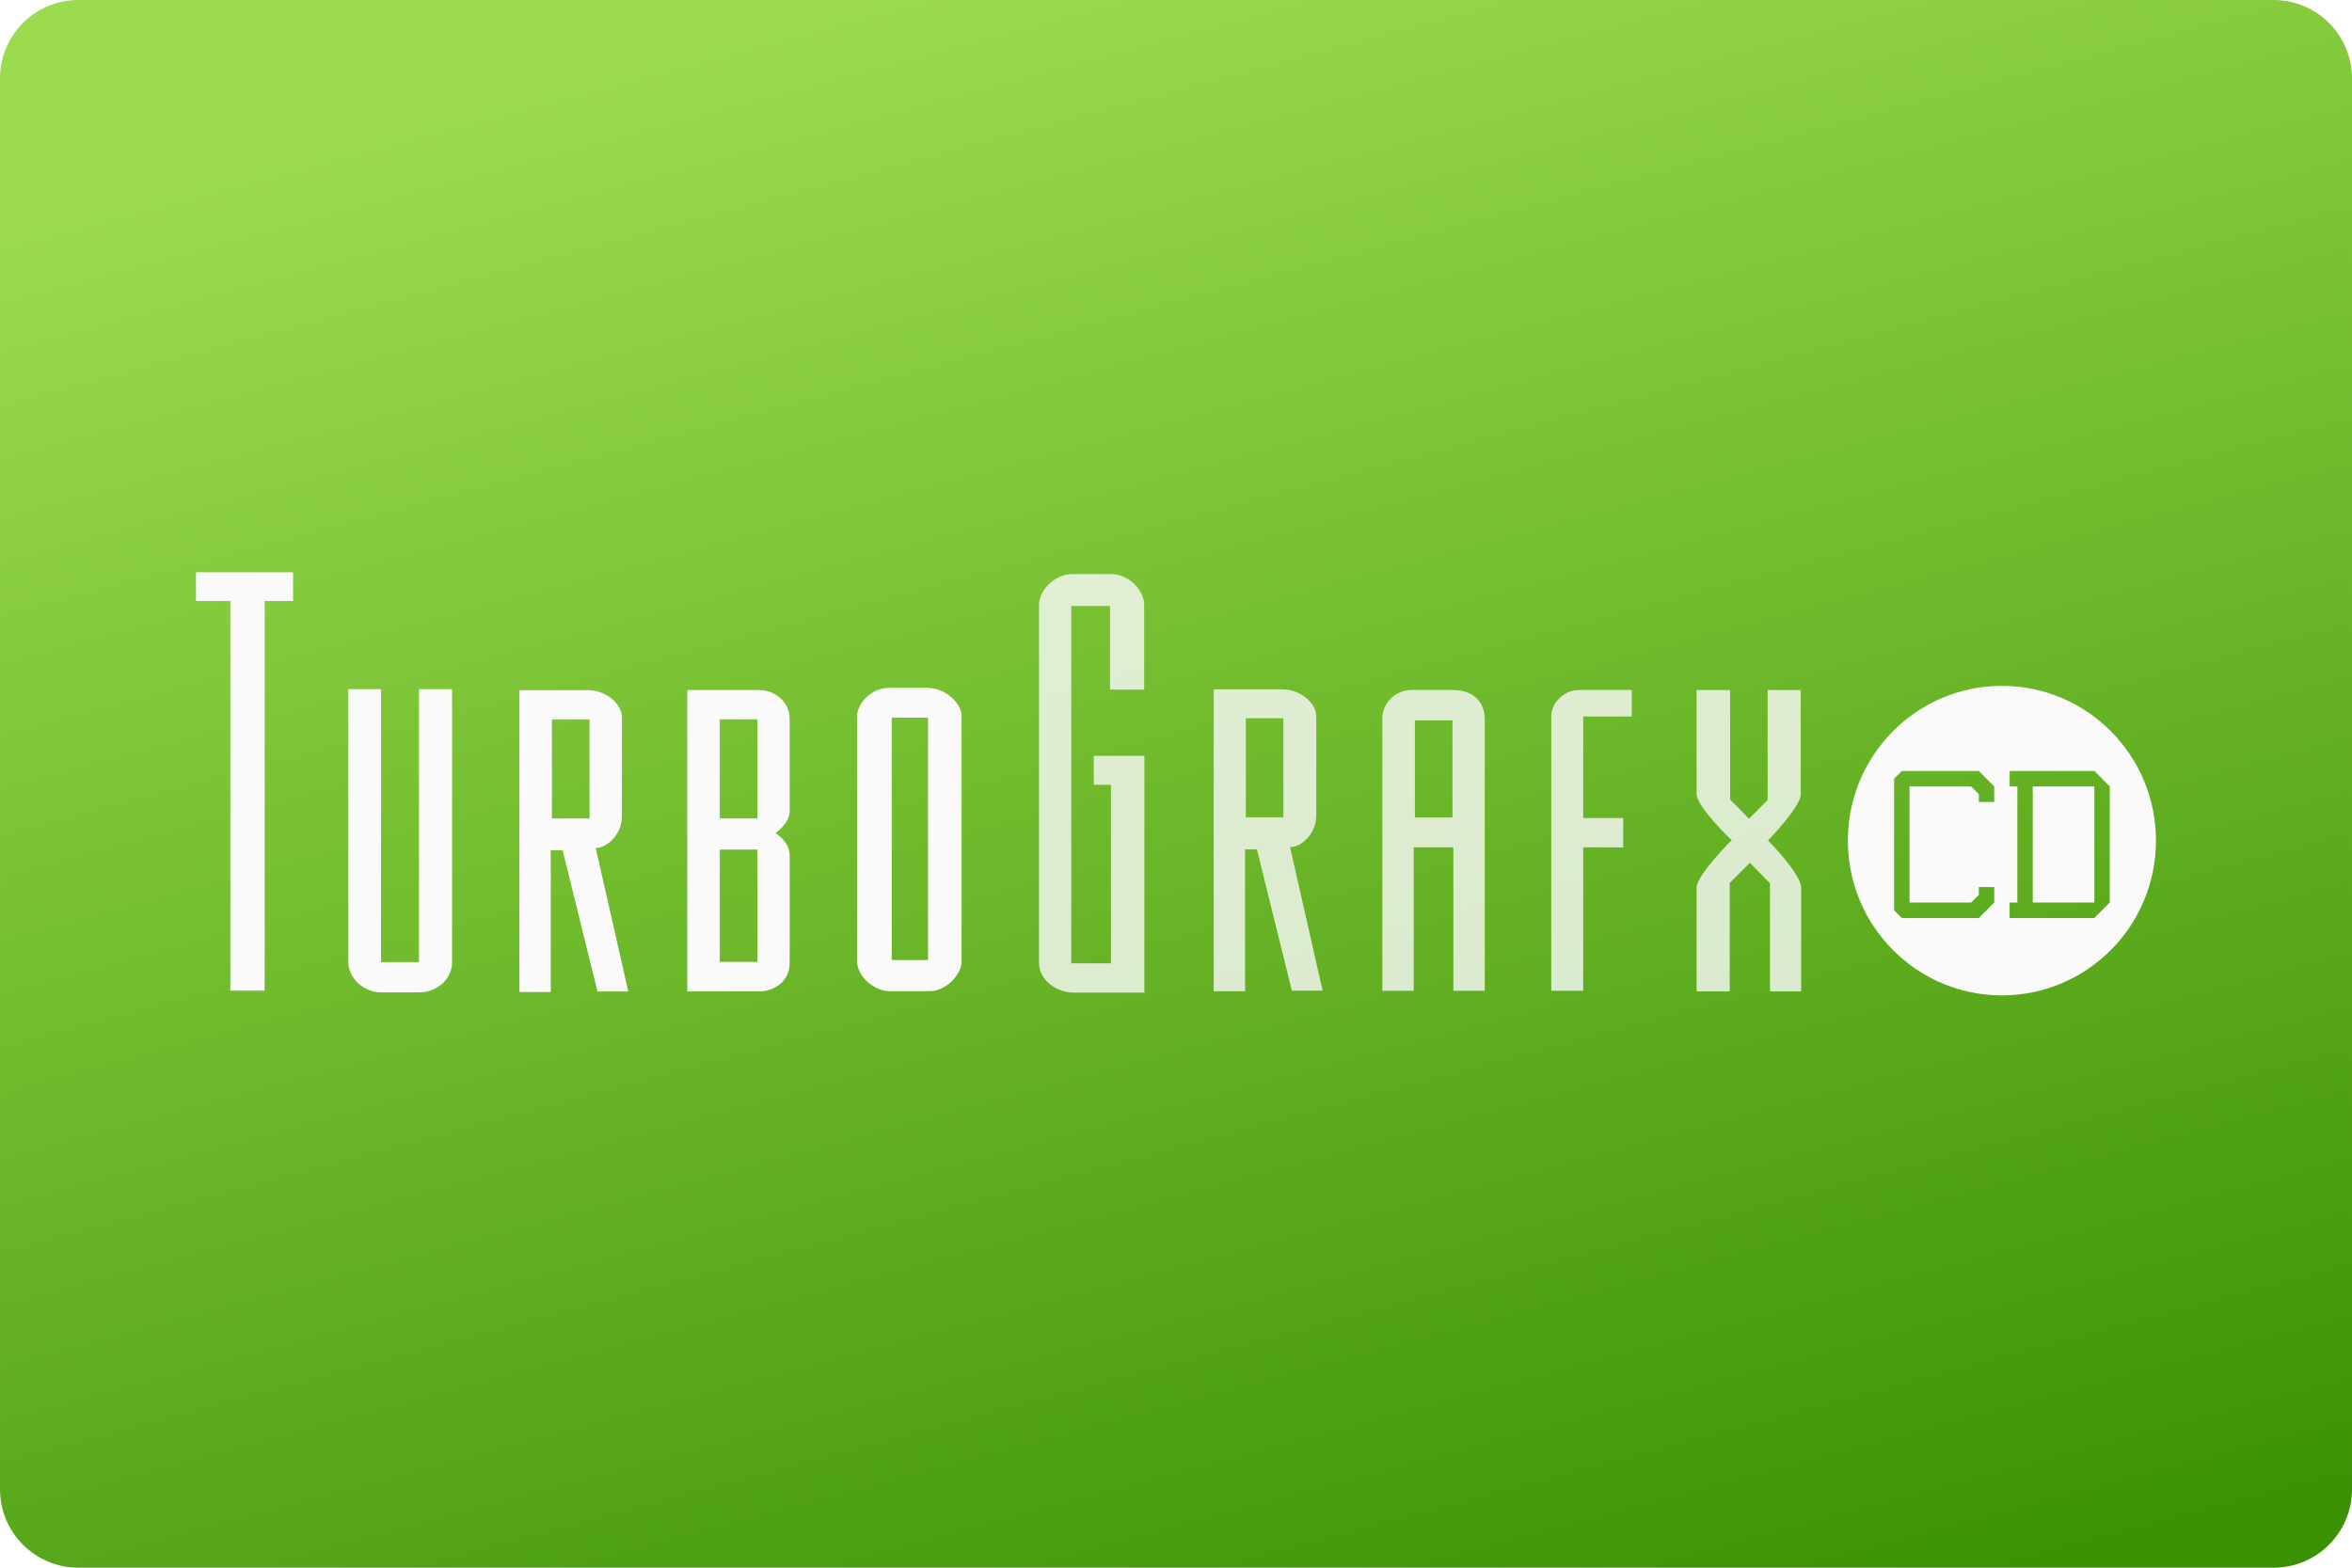
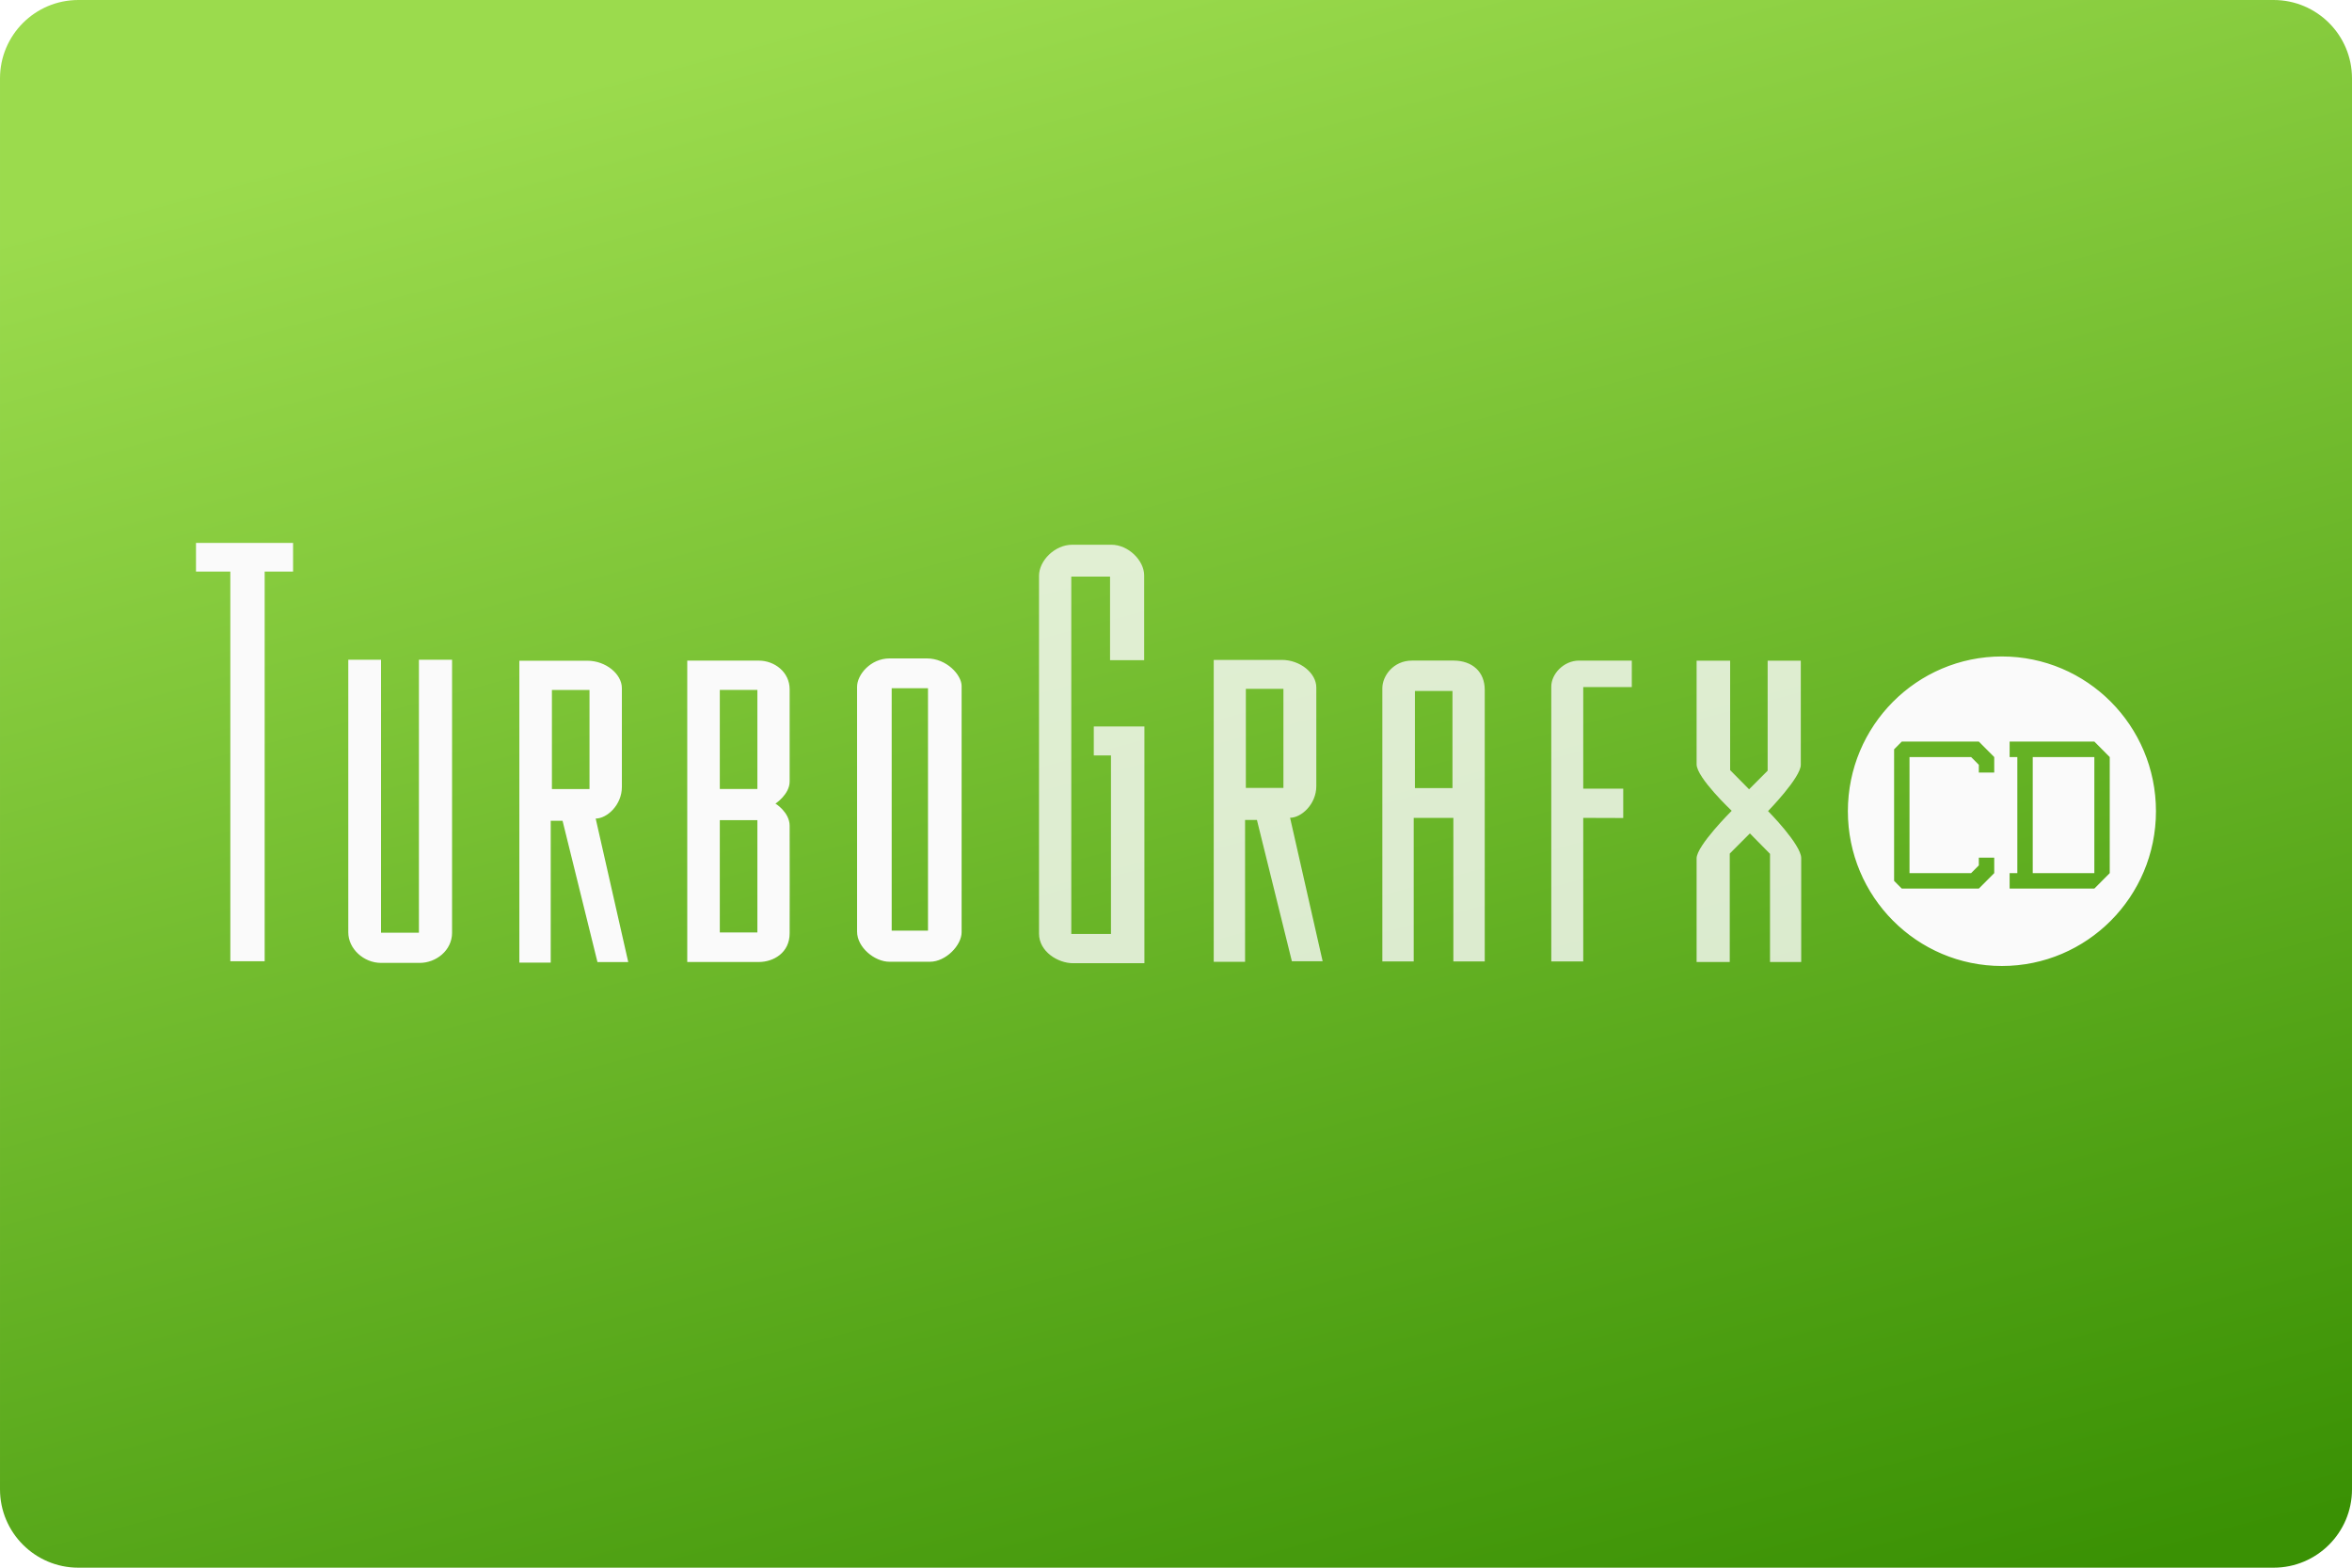
<svg xmlns="http://www.w3.org/2000/svg" width="480" height="320" version="1.1" viewBox="0 0 127 84.667">
  <defs>
    <linearGradient id="a" x1="116.42" x2="90.757" y1="84.25" y2="-11.512" gradientUnits="userSpaceOnUse">
      <stop stop-color="#3a9104" offset="0" />
      <stop stop-color="#9bdb4d" offset="1" />
    </linearGradient>
  </defs>
  <rect width="127" height="84.667" ry="4.233" fill="url(#a)" stroke-linecap="square" stroke-linejoin="round" stroke-width=".529" style="paint-order:stroke fill markers" />
-   <path d="m108.17 47.511h3.88v-7.308h-3.88zm-1.94-13.641c-5.356 0-9.699 4.362-9.699 9.743 0 5.382 4.343 9.744 9.699 9.744 5.357 0 9.699-4.363 9.699-9.744 5.3e-4 -5.381-4.342-9.743-9.699-9.743zm-0.484 7.308h-0.971v-0.488l-0.485-0.488h-3.879v7.308h3.879l0.485-0.488v-0.487h0.971v0.974l-0.971 0.974h-4.849l-0.485-0.487v-8.282l0.485-0.487h4.849l0.971 0.974zm7.273 6.333-0.969 0.974h-5.335v-0.974h0.485v-7.308h-0.485v-0.974h5.335l0.969 0.974z" fill="none" stroke-width=".177" />
-   <path transform="scale(.26458)" d="m40 116.82v5.859h7.006v79.539h7.008v-79.539h5.799v-5.859h-19.812zm368.56 23.182c-17.365 0-31.439 14.143-31.439 31.59 0 17.448 14.077 31.592 31.439 31.592 17.363 0 31.439-14.144 31.439-31.592 0-17.446-14.076-31.59-31.439-31.59zm-227.02 0.402c-3.836 0-6.627 3.294-6.627 5.801v49.959c0 3.228 3.578 6.158 6.598 6.158h8.275c3.232 0 6.463-3.353 6.463-6.029v-50.256c0-2.252-3.05-5.633-7.096-5.633h-3.867-3.746zm-110.46 0.268v55.652c0 3.345 3.152 6.234 6.684 6.234h7.894c3.344 0 6.604-2.551 6.604-6.16v-55.727h-6.764v55.727h-7.734v-55.727h-6.684zm69.178 0.186v61.514h14.617c2.96 0 6.281-1.857 6.281-5.857 0 0 0.034-19.213 0-21.971-0.028-2.762-2.897-4.506-2.897-4.506s2.897-1.886 2.897-4.508v-18.811c0-3.55-3.111-5.861-6.281-5.861h-14.617zm-34.264 0.018v61.619h6.404v-28.951h2.416l7.125 28.844h6.283l-6.644-29.295c2.294 0 5.346-2.759 5.346-6.449v-20.166c0-2.901-3.291-5.602-7.037-5.602h-13.893zm75.99 5.613h7.41v49.482h-7.41v-49.482zm-35.08 0.342h7.67v20.221h-7.67v-20.221zm-34.266 0.014h7.672v20.221h-7.672v-20.221zm275.49 10.533h15.721l3.144 3.16v3.158h-3.144v-1.58l-1.572-1.578h-12.576v23.691h12.576l1.572-1.58v-1.578h3.144v3.158l-3.144 3.16h-15.721l-1.57-1.58v-26.852l1.57-1.58zm22.01 0h17.291l3.143 3.16v23.691l-3.143 3.16h-17.291v-3.16h1.572v-23.691h-1.572v-3.16zm4.717 3.16v23.691h12.574v-23.691h-12.574zm-267.95 12.881h7.67v22.928h-7.67v-22.928z" fill="#fafafa" stroke-width=".668" />
-   <path transform="scale(.26458)" d="m218.84 117.19c-3.594 0-6.793 3.268-6.793 6.338v73.059c0 3.633 3.833 6.029 6.945 6.029h14.559v-48.332h-10.33v5.916h3.504v36.441h-8.094v-72.943h7.91v17.066h6.963v-17.307c0-3.027-3.197-6.268-6.721-6.268h-7.943zm28.861 23.518v61.627h6.398v-28.955h2.418l7.131 28.84h6.279l-6.646-29.287c2.296 0 5.352-2.763 5.352-6.451v-20.166c0-2.901-3.297-5.607-7.039-5.607h-13.893zm40.457 0.137c-3.808 0-6.043 3.154-6.043 5.633v55.771h6.402v-29.295h8.092v29.295h6.404v-55.434c-2e-3 -3.678-2.534-5.971-6.404-5.971h-8.451zm34.109 0c-3.17 0-5.678 2.762-5.678 5.297v56.107h6.521v-29.295l8.158 0.025v-5.996h-8.158v-20.73h9.908v-5.408h-10.752zm23.98 0.016v21.156c0 2.725 7.164 9.488 7.164 9.488s-7.164 7.109-7.164 9.711v21.156h6.764v-22.133l4.107-4.121 4.107 4.174v22.08h6.363v-21.207c0-2.77-6.764-9.605-6.764-9.605s6.682-6.841 6.682-9.436v-21.264h-6.764v22.457l-3.785 3.797-3.865-3.906v-22.348h-6.846zm-91.992 5.756h7.666v20.221h-7.666v-20.221zm34.504 0.426h7.666v19.83h-7.666v-19.83z" fill="#fafafa" fill-opacity=".8" stroke-width=".668" />
+   <path d="m108.17 45.923h3.88v-7.308h-3.88zm-1.94-13.641c-5.356 0-9.699 4.362-9.699 9.743 0 5.382 4.343 9.744 9.699 9.744 5.357 0 9.699-4.363 9.699-9.744 5.3e-4 -5.381-4.342-9.743-9.699-9.743zm-0.484 7.308h-0.971v-0.488l-0.485-0.488h-3.879v7.308h3.879l0.485-0.488v-0.487h0.971v0.974l-0.971 0.974h-4.849l-0.485-0.487v-8.282l0.485-0.487h4.849l0.971 0.974zm7.273 6.333-0.969 0.974h-5.335v-0.974h0.485v-7.308h-0.485v-0.974h5.335l0.969 0.974z" fill="none" stroke-width=".177" />
+   <path d="m10.583 29.321v1.55h1.854v21.044h1.854v-21.044h1.534v-1.55h-5.242zm97.514 6.133c-4.594 0-8.318 3.742-8.318 8.358 0 4.616 3.724 8.359 8.318 8.359 4.594 0 8.318-3.742 8.318-8.359 0-4.616-3.724-8.358-8.318-8.358zm-60.065 0.106c-1.015 0-1.753 0.871-1.753 1.535v13.218c0 0.854 0.947 1.629 1.746 1.629h2.189c0.855 0 1.71-0.887 1.71-1.595v-13.297c0-0.596-0.807-1.49-1.877-1.49h-2.014zm-29.226 0.071v14.724c0 0.885 0.834 1.649 1.768 1.649h2.089c0.885 0 1.747-0.675 1.747-1.63v-14.744h-1.79v14.744h-2.046v-14.744h-1.768zm18.303 0.049v16.275h3.867c0.783 0 1.662-0.491 1.662-1.55 0 0 9e-3 -5.083 0-5.813-0.007-0.731-0.766-1.192-0.766-1.192s0.766-0.499 0.766-1.193v-4.977c0-0.939-0.823-1.551-1.662-1.551h-3.867zm-9.066 0.005v16.303h1.694v-7.66h0.639l1.885 7.631h1.662l-1.758-7.751c0.607 0 1.414-0.73 1.414-1.706v-5.335c0-0.767-0.871-1.482-1.862-1.482h-3.676zm20.105 1.485h1.961v13.092h-1.961zm-9.281 0.09h2.029v5.35h-2.029zm-9.066 0.004h2.03v5.35h-2.03zm72.889 2.787h4.16l0.832 0.836v0.836h-0.832v-0.418l-0.416-0.418h-3.327v6.268h3.327l0.416-0.418v-0.418h0.832v0.836l-0.832 0.836h-4.16l-0.415-0.418v-7.104l0.415-0.418zm5.823 0h4.575l0.831 0.836v6.268l-0.831 0.836h-4.575v-0.836h0.416v-6.268h-0.416zm1.248 0.836v6.268h3.327v-6.268zm-70.894 3.408h2.029v6.066h-2.029z" fill="#fafafa" stroke-width=".177" />
+   <path d="m57.901 29.419c-0.951 0-1.797 0.865-1.797 1.677v19.33c0 0.961 1.014 1.595 1.838 1.595h3.852v-12.788h-2.733v1.565h0.927v9.642h-2.142v-19.299h2.093v4.515h1.842v-4.579c0-0.801-0.846-1.658-1.778-1.658h-2.102zm7.636 6.222v16.305h1.693v-7.661h0.64l1.887 7.63h1.661l-1.758-7.749c0.607 0 1.416-0.731 1.416-1.707v-5.335c0-0.767-0.872-1.484-1.862-1.484h-3.676zm10.704 0.036c-1.008 0-1.599 0.834-1.599 1.49v14.756h1.694v-7.751h2.141v7.751h1.694v-14.667c-5.29e-4 -0.973-0.671-1.58-1.694-1.58h-2.236zm9.025 0c-0.839 0-1.502 0.731-1.502 1.401v14.845h1.726v-7.751l2.159 0.007v-1.586h-2.159v-5.485h2.622v-1.431h-2.845zm6.345 0.004v5.598c0 0.721 1.895 2.51 1.895 2.51s-1.895 1.881-1.895 2.569v5.598h1.79v-5.856l1.087-1.09 1.087 1.104v5.842h1.684v-5.611c0-0.733-1.79-2.541-1.79-2.541s1.768-1.81 1.768-2.497v-5.626h-1.79v5.942l-1.002 1.005-1.023-1.034v-5.913h-1.811zm-24.339 1.523h2.028v5.35h-2.028zm9.129 0.113h2.028v5.247h-2.028z" fill="#fafafa" fill-opacity=".8" stroke-width=".668" />
  <style type="text/css">.st0{fill:#FC0C18;}
	.st1{fill:#FC0C18;}</style>
</svg>
